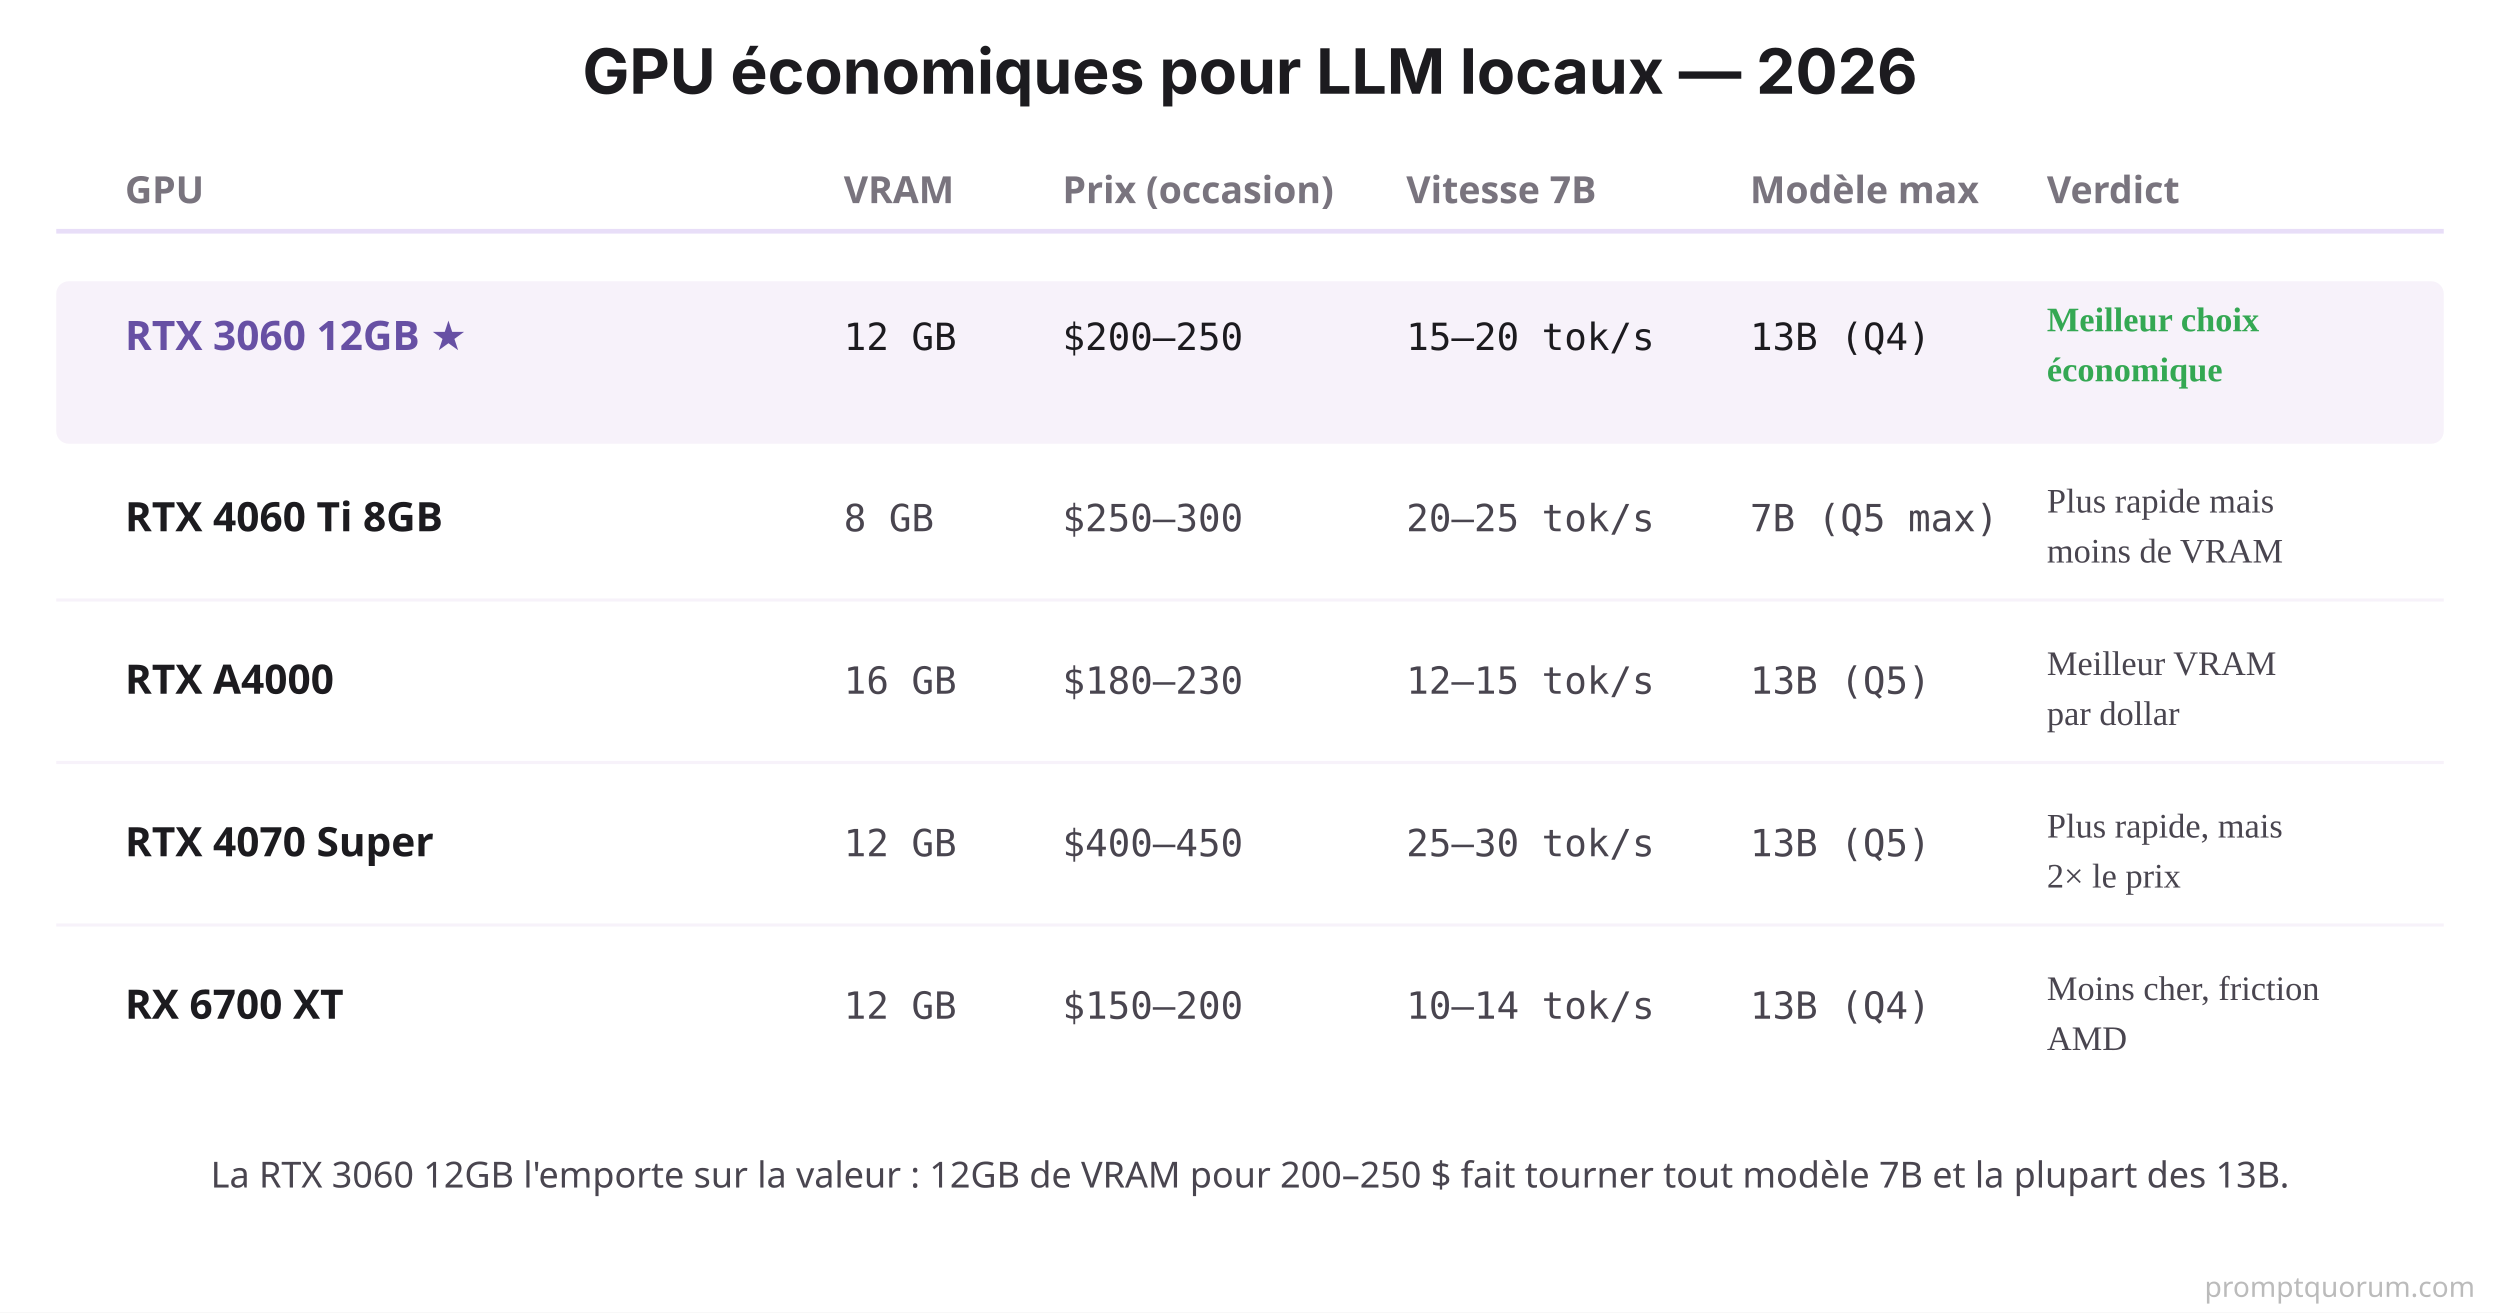
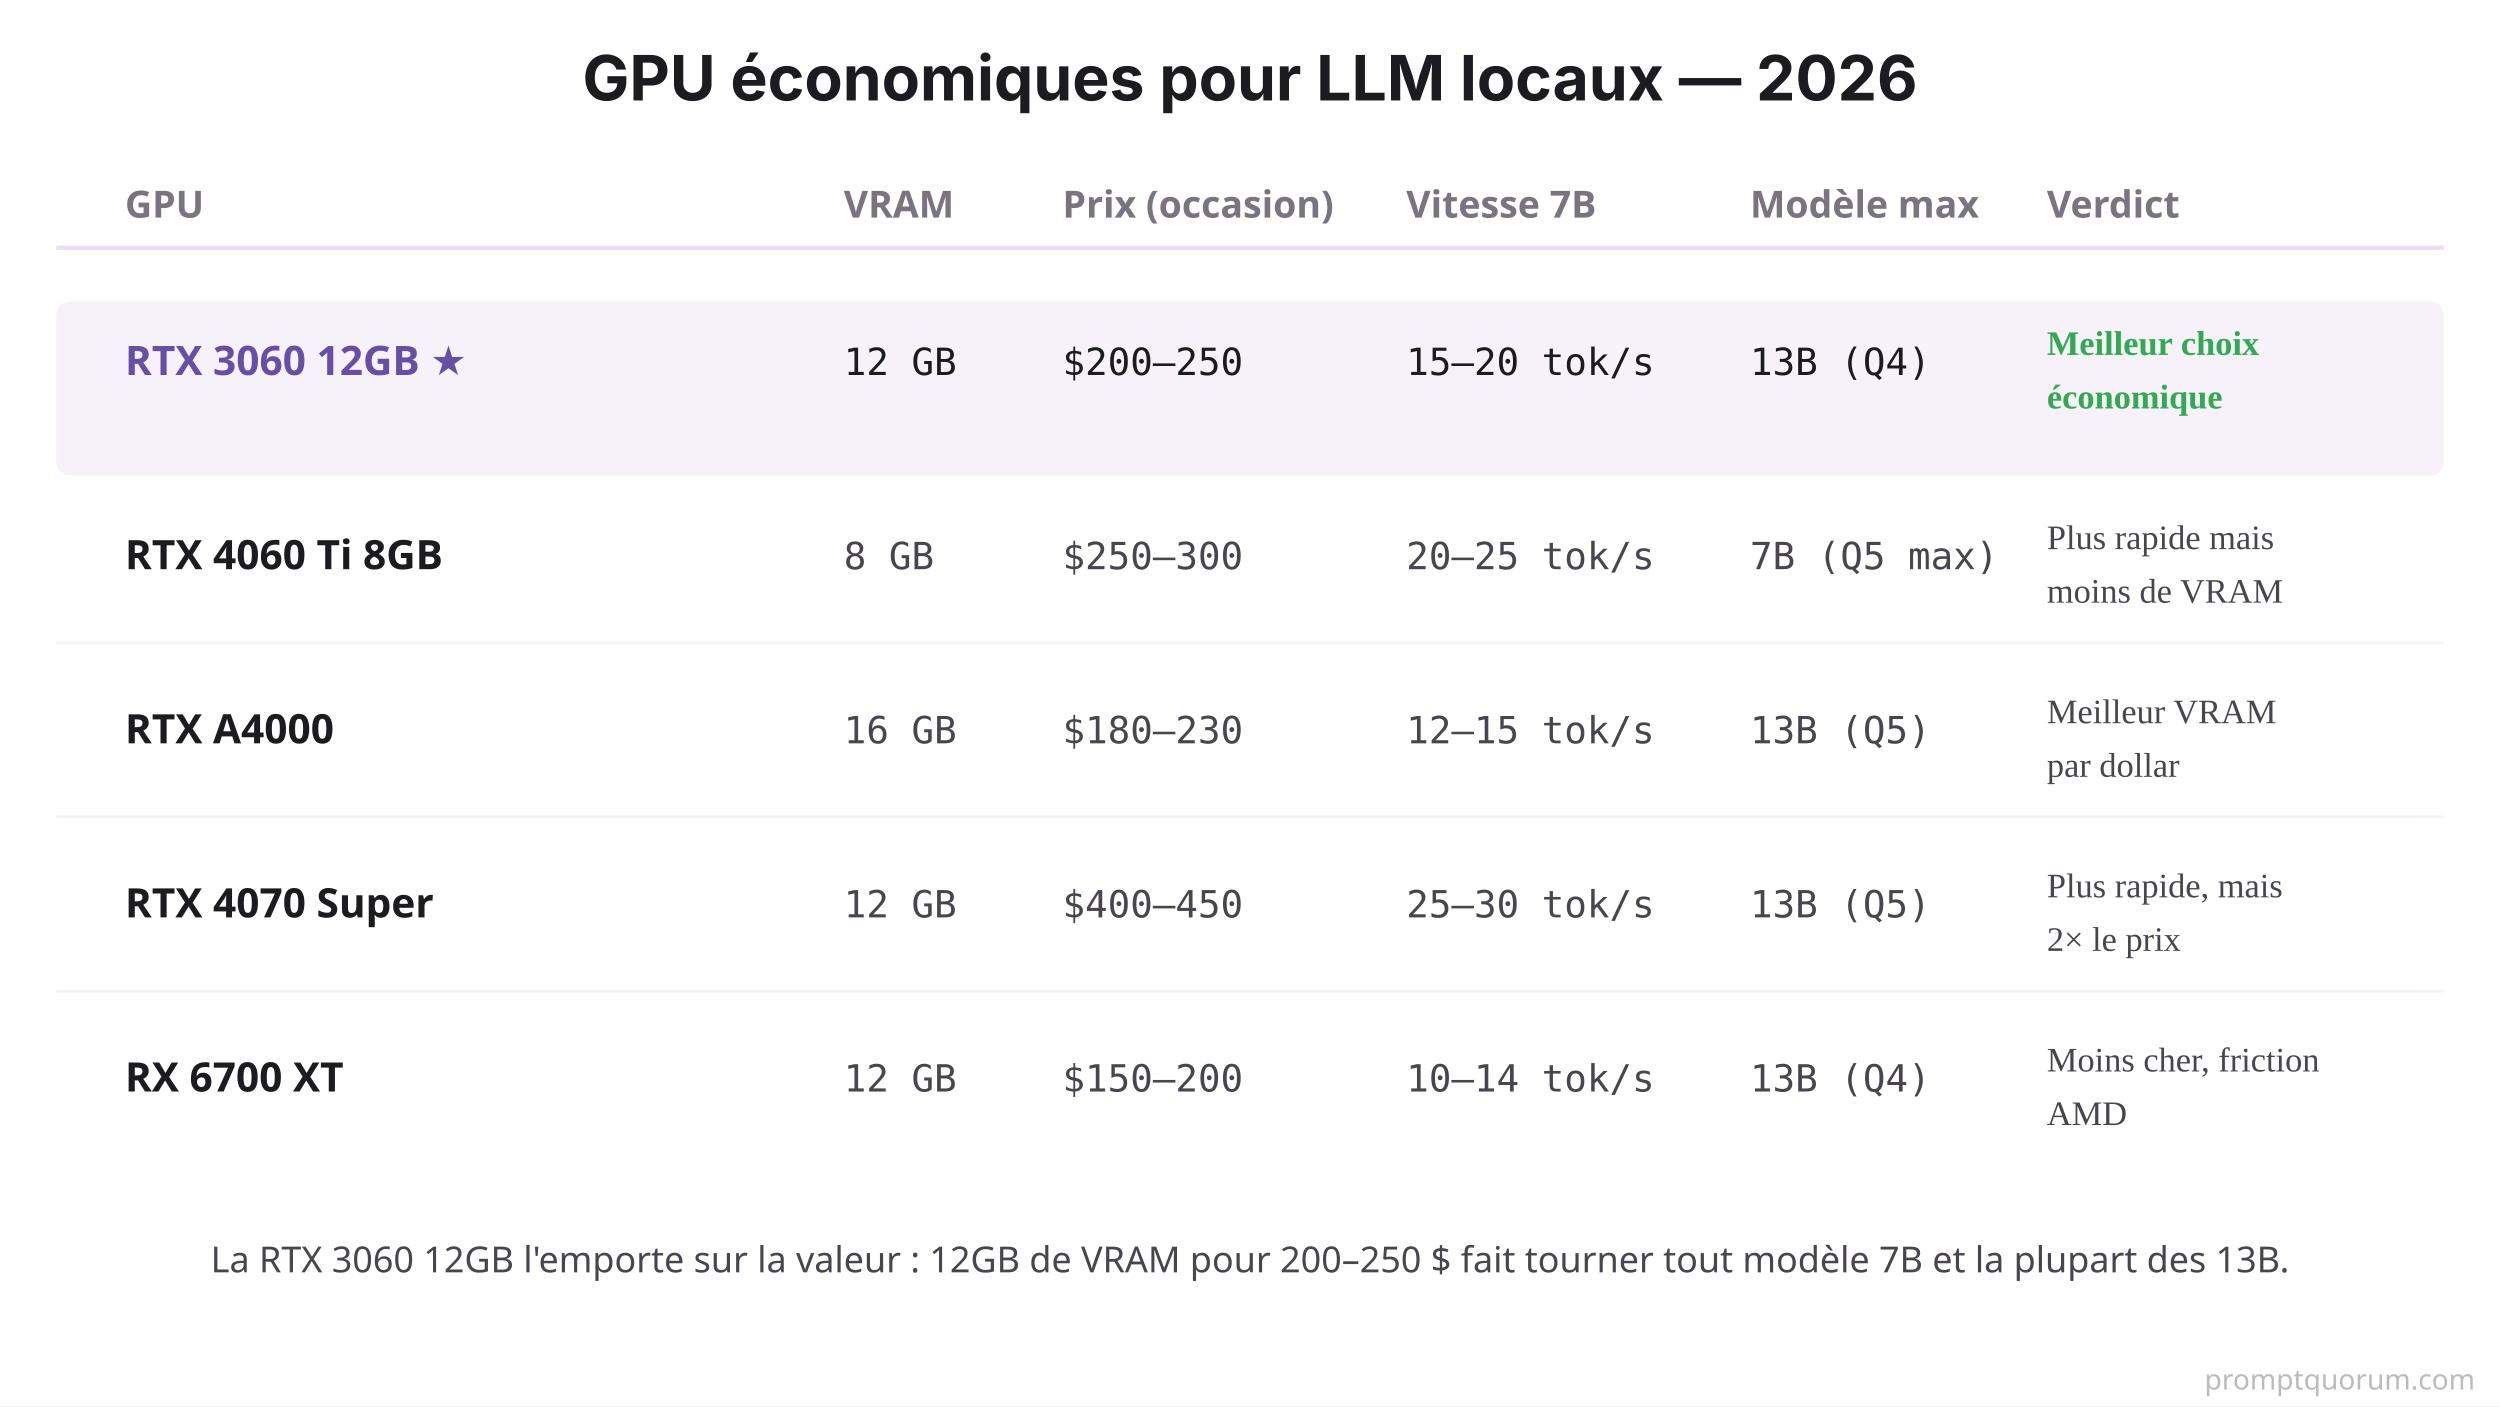
- <svg xmlns="http://www.w3.org/2000/svg" viewBox="0 0 800 420">
-   <rect width="800" height="420" fill="#FFFFFF" />
-   <text x="400" y="30" font-family="system-ui, -apple-system, sans-serif" font-size="20" font-weight="700" fill="#1C1B1F" text-anchor="middle">GPU économiques pour LLM locaux — 2026</text>
-   <text x="40" y="65" font-family="system-ui, sans-serif" font-size="12" font-weight="700" fill="#79747E">GPU</text>
-   <text x="270" y="65" font-family="system-ui, sans-serif" font-size="12" font-weight="700" fill="#79747E">VRAM</text>
-   <text x="340" y="65" font-family="system-ui, sans-serif" font-size="12" font-weight="700" fill="#79747E">Prix (occasion)</text>
-   <text x="450" y="65" font-family="system-ui, sans-serif" font-size="12" font-weight="700" fill="#79747E">Vitesse 7B</text>
-   <text x="560" y="65" font-family="system-ui, sans-serif" font-size="12" font-weight="700" fill="#79747E">Modèle max</text>
-   <text x="655" y="65" font-family="system-ui, sans-serif" font-size="12" font-weight="700" fill="#79747E">Verdict</text>
-   <line x1="18" y1="74" x2="782" y2="74" stroke="#E8DEF8" stroke-width="1.5" />
-   <rect x="18" y="90" width="764" height="52" fill="#F7F2FA" rx="4" />
-   <text x="40" y="112" font-family="system-ui, sans-serif" font-size="13" font-weight="700" fill="#6750A4">RTX 3060 12GB ★</text>
-   <text x="270" y="112" font-family="'SF Mono', Monaco, monospace" font-size="12" fill="#1C1B1F">12 GB</text>
-   <text x="340" y="112" font-family="'SF Mono', Monaco, monospace" font-size="12" fill="#1C1B1F">$200–250</text>
-   <text x="450" y="112" font-family="'SF Mono', Monaco, monospace" font-size="12" fill="#1C1B1F">15–20 tok/s</text>
-   <text x="560" y="112" font-family="'SF Mono', Monaco, monospace" font-size="12" fill="#1C1B1F">13B (Q4)</text>
-   <text x="655" y="106" font-size="11" font-weight="700" fill="#34A853">Meilleur choix</text>
-   <text x="655" y="122" font-size="11" font-weight="700" fill="#34A853">économique</text>
-   <text x="40" y="170" font-family="system-ui, sans-serif" font-size="13" font-weight="600" fill="#1C1B1F">RTX 4060 Ti 8GB</text>
-   <text x="270" y="170" font-family="'SF Mono', Monaco, monospace" font-size="12" fill="#49454F">8 GB</text>
-   <text x="340" y="170" font-family="'SF Mono', Monaco, monospace" font-size="12" fill="#49454F">$250–300</text>
-   <text x="450" y="170" font-family="'SF Mono', Monaco, monospace" font-size="12" fill="#49454F">20–25 tok/s</text>
-   <text x="560" y="170" font-family="'SF Mono', Monaco, monospace" font-size="12" fill="#49454F">7B (Q5 max)</text>
-   <text x="655" y="164" font-size="11" fill="#49454F">Plus rapide mais</text>
-   <text x="655" y="180" font-size="11" fill="#49454F">moins de VRAM</text>
-   <line x1="18" y1="192" x2="782" y2="192" stroke="#F7F2FA" stroke-width="1" />
-   <text x="40" y="222" font-family="system-ui, sans-serif" font-size="13" font-weight="600" fill="#1C1B1F">RTX A4000</text>
-   <text x="270" y="222" font-family="'SF Mono', Monaco, monospace" font-size="12" fill="#49454F">16 GB</text>
-   <text x="340" y="222" font-family="'SF Mono', Monaco, monospace" font-size="12" fill="#49454F">$180–230</text>
-   <text x="450" y="222" font-family="'SF Mono', Monaco, monospace" font-size="12" fill="#49454F">12–15 tok/s</text>
-   <text x="560" y="222" font-family="'SF Mono', Monaco, monospace" font-size="12" fill="#49454F">13B (Q5)</text>
-   <text x="655" y="216" font-size="11" fill="#49454F">Meilleur VRAM</text>
-   <text x="655" y="232" font-size="11" fill="#49454F">par dollar</text>
-   <line x1="18" y1="244" x2="782" y2="244" stroke="#F7F2FA" stroke-width="1" />
-   <text x="40" y="274" font-family="system-ui, sans-serif" font-size="13" font-weight="600" fill="#1C1B1F">RTX 4070 Super</text>
-   <text x="270" y="274" font-family="'SF Mono', Monaco, monospace" font-size="12" fill="#49454F">12 GB</text>
-   <text x="340" y="274" font-family="'SF Mono', Monaco, monospace" font-size="12" fill="#49454F">$400–450</text>
-   <text x="450" y="274" font-family="'SF Mono', Monaco, monospace" font-size="12" fill="#49454F">25–30 tok/s</text>
-   <text x="560" y="274" font-family="'SF Mono', Monaco, monospace" font-size="12" fill="#49454F">13B (Q5)</text>
-   <text x="655" y="268" font-size="11" fill="#49454F">Plus rapide, mais</text>
-   <text x="655" y="284" font-size="11" fill="#49454F">2× le prix</text>
-   <line x1="18" y1="296" x2="782" y2="296" stroke="#F7F2FA" stroke-width="1" />
-   <text x="40" y="326" font-family="system-ui, sans-serif" font-size="13" font-weight="600" fill="#1C1B1F">RX 6700 XT</text>
-   <text x="270" y="326" font-family="'SF Mono', Monaco, monospace" font-size="12" fill="#49454F">12 GB</text>
-   <text x="340" y="326" font-family="'SF Mono', Monaco, monospace" font-size="12" fill="#49454F">$150–200</text>
-   <text x="450" y="326" font-family="'SF Mono', Monaco, monospace" font-size="12" fill="#49454F">10–14 tok/s</text>
-   <text x="560" y="326" font-family="'SF Mono', Monaco, monospace" font-size="12" fill="#49454F">13B (Q4)</text>
-   <text x="655" y="320" font-size="11" fill="#49454F">Moins cher, friction</text>
-   <text x="655" y="336" font-size="11" fill="#49454F">AMD</text>
-   <text x="400" y="380" font-family="system-ui, sans-serif" font-size="11.5" fill="#49454F" text-anchor="middle">La RTX 3060 12GB l'emporte sur la valeur : 12GB de VRAM pour 200–250 $ fait tourner tout modèle 7B et la plupart des 13B.</text>
-   <text x="792" y="415" font-family="system-ui,sans-serif" font-size="9" fill="#BBBBBB" text-anchor="end">promptquorum.com</text>
+ <svg xmlns="http://www.w3.org/2000/svg" viewBox="0 0 1200 675">
+   <rect width="1200" height="675" fill="#FFFFFF" />
+   <text x="600" y="48.21" font-family="system-ui, -apple-system, sans-serif" font-size="30" font-weight="700" fill="#1C1B1F" text-anchor="middle">GPU économiques pour LLM locaux — 2026</text>
+   <text x="60" y="104.46" font-family="system-ui, sans-serif" font-size="18" font-weight="700" fill="#79747E">GPU</text>
+   <text x="405" y="104.46" font-family="system-ui, sans-serif" font-size="18" font-weight="700" fill="#79747E">VRAM</text>
+   <text x="510" y="104.46" font-family="system-ui, sans-serif" font-size="18" font-weight="700" fill="#79747E">Prix (occasion)</text>
+   <text x="675" y="104.46" font-family="system-ui, sans-serif" font-size="18" font-weight="700" fill="#79747E">Vitesse 7B</text>
+   <text x="840" y="104.46" font-family="system-ui, sans-serif" font-size="18" font-weight="700" fill="#79747E">Modèle max</text>
+   <text x="982.5" y="104.46" font-family="system-ui, sans-serif" font-size="18" font-weight="700" fill="#79747E">Verdict</text>
+   <line x1="27" y1="118.93" x2="1173" y2="118.93" stroke="#E8DEF8" stroke-width="2.1" />
+   <rect x="27" y="144.64" width="1146" height="83.57" fill="#F7F2FA" rx="6.43" />
+   <text x="60" y="180" font-family="system-ui, sans-serif" font-size="19.5" font-weight="700" fill="#6750A4">RTX 3060 12GB ★</text>
+   <text x="405" y="180" font-family="'SF Mono', Monaco, monospace" font-size="18" fill="#1C1B1F">12 GB</text>
+   <text x="510" y="180" font-family="'SF Mono', Monaco, monospace" font-size="18" fill="#1C1B1F">$200–250</text>
+   <text x="675" y="180" font-family="'SF Mono', Monaco, monospace" font-size="18" fill="#1C1B1F">15–20 tok/s</text>
+   <text x="840" y="180" font-family="'SF Mono', Monaco, monospace" font-size="18" fill="#1C1B1F">13B (Q4)</text>
+   <text x="982.5" y="170.36" font-size="16.5" font-weight="700" fill="#34A853">Meilleur choix</text>
+   <text x="982.5" y="196.07" font-size="16.5" font-weight="700" fill="#34A853">économique</text>
+   <text x="60" y="273.21" font-family="system-ui, sans-serif" font-size="19.5" font-weight="600" fill="#1C1B1F">RTX 4060 Ti 8GB</text>
+   <text x="405" y="273.21" font-family="'SF Mono', Monaco, monospace" font-size="18" fill="#49454F">8 GB</text>
+   <text x="510" y="273.21" font-family="'SF Mono', Monaco, monospace" font-size="18" fill="#49454F">$250–300</text>
+   <text x="675" y="273.21" font-family="'SF Mono', Monaco, monospace" font-size="18" fill="#49454F">20–25 tok/s</text>
+   <text x="840" y="273.21" font-family="'SF Mono', Monaco, monospace" font-size="18" fill="#49454F">7B (Q5 max)</text>
+   <text x="982.5" y="263.57" font-size="16.5" fill="#49454F">Plus rapide mais</text>
+   <text x="982.5" y="289.29" font-size="16.5" fill="#49454F">moins de VRAM</text>
+   <line x1="27" y1="308.57" x2="1173" y2="308.57" stroke="#F7F2FA" stroke-width="1.4" />
+   <text x="60" y="356.79" font-family="system-ui, sans-serif" font-size="19.5" font-weight="600" fill="#1C1B1F">RTX A4000</text>
+   <text x="405" y="356.79" font-family="'SF Mono', Monaco, monospace" font-size="18" fill="#49454F">16 GB</text>
+   <text x="510" y="356.79" font-family="'SF Mono', Monaco, monospace" font-size="18" fill="#49454F">$180–230</text>
+   <text x="675" y="356.79" font-family="'SF Mono', Monaco, monospace" font-size="18" fill="#49454F">12–15 tok/s</text>
+   <text x="840" y="356.79" font-family="'SF Mono', Monaco, monospace" font-size="18" fill="#49454F">13B (Q5)</text>
+   <text x="982.5" y="347.14" font-size="16.5" fill="#49454F">Meilleur VRAM</text>
+   <text x="982.5" y="372.86" font-size="16.5" fill="#49454F">par dollar</text>
+   <line x1="27" y1="392.14" x2="1173" y2="392.14" stroke="#F7F2FA" stroke-width="1.4" />
+   <text x="60" y="440.36" font-family="system-ui, sans-serif" font-size="19.5" font-weight="600" fill="#1C1B1F">RTX 4070 Super</text>
+   <text x="405" y="440.36" font-family="'SF Mono', Monaco, monospace" font-size="18" fill="#49454F">12 GB</text>
+   <text x="510" y="440.36" font-family="'SF Mono', Monaco, monospace" font-size="18" fill="#49454F">$400–450</text>
+   <text x="675" y="440.36" font-family="'SF Mono', Monaco, monospace" font-size="18" fill="#49454F">25–30 tok/s</text>
+   <text x="840" y="440.36" font-family="'SF Mono', Monaco, monospace" font-size="18" fill="#49454F">13B (Q5)</text>
+   <text x="982.5" y="430.71" font-size="16.5" fill="#49454F">Plus rapide, mais</text>
+   <text x="982.5" y="456.43" font-size="16.5" fill="#49454F">2× le prix</text>
+   <line x1="27" y1="475.71" x2="1173" y2="475.71" stroke="#F7F2FA" stroke-width="1.4" />
+   <text x="60" y="523.93" font-family="system-ui, sans-serif" font-size="19.5" font-weight="600" fill="#1C1B1F">RX 6700 XT</text>
+   <text x="405" y="523.93" font-family="'SF Mono', Monaco, monospace" font-size="18" fill="#49454F">12 GB</text>
+   <text x="510" y="523.93" font-family="'SF Mono', Monaco, monospace" font-size="18" fill="#49454F">$150–200</text>
+   <text x="675" y="523.93" font-family="'SF Mono', Monaco, monospace" font-size="18" fill="#49454F">10–14 tok/s</text>
+   <text x="840" y="523.93" font-family="'SF Mono', Monaco, monospace" font-size="18" fill="#49454F">13B (Q4)</text>
+   <text x="982.5" y="514.29" font-size="16.5" fill="#49454F">Moins cher, friction</text>
+   <text x="982.5" y="540" font-size="16.5" fill="#49454F">AMD</text>
+   <text x="600" y="610.71" font-family="system-ui, sans-serif" font-size="17.25" fill="#49454F" text-anchor="middle">La RTX 3060 12GB l'emporte sur la valeur : 12GB de VRAM pour 200–250 $ fait tourner tout modèle 7B et la plupart des 13B.</text>
+   <text x="1188" y="666.96" font-family="system-ui,sans-serif" font-size="13.5" fill="#BBBBBB" text-anchor="end">promptquorum.com</text>
</svg>
